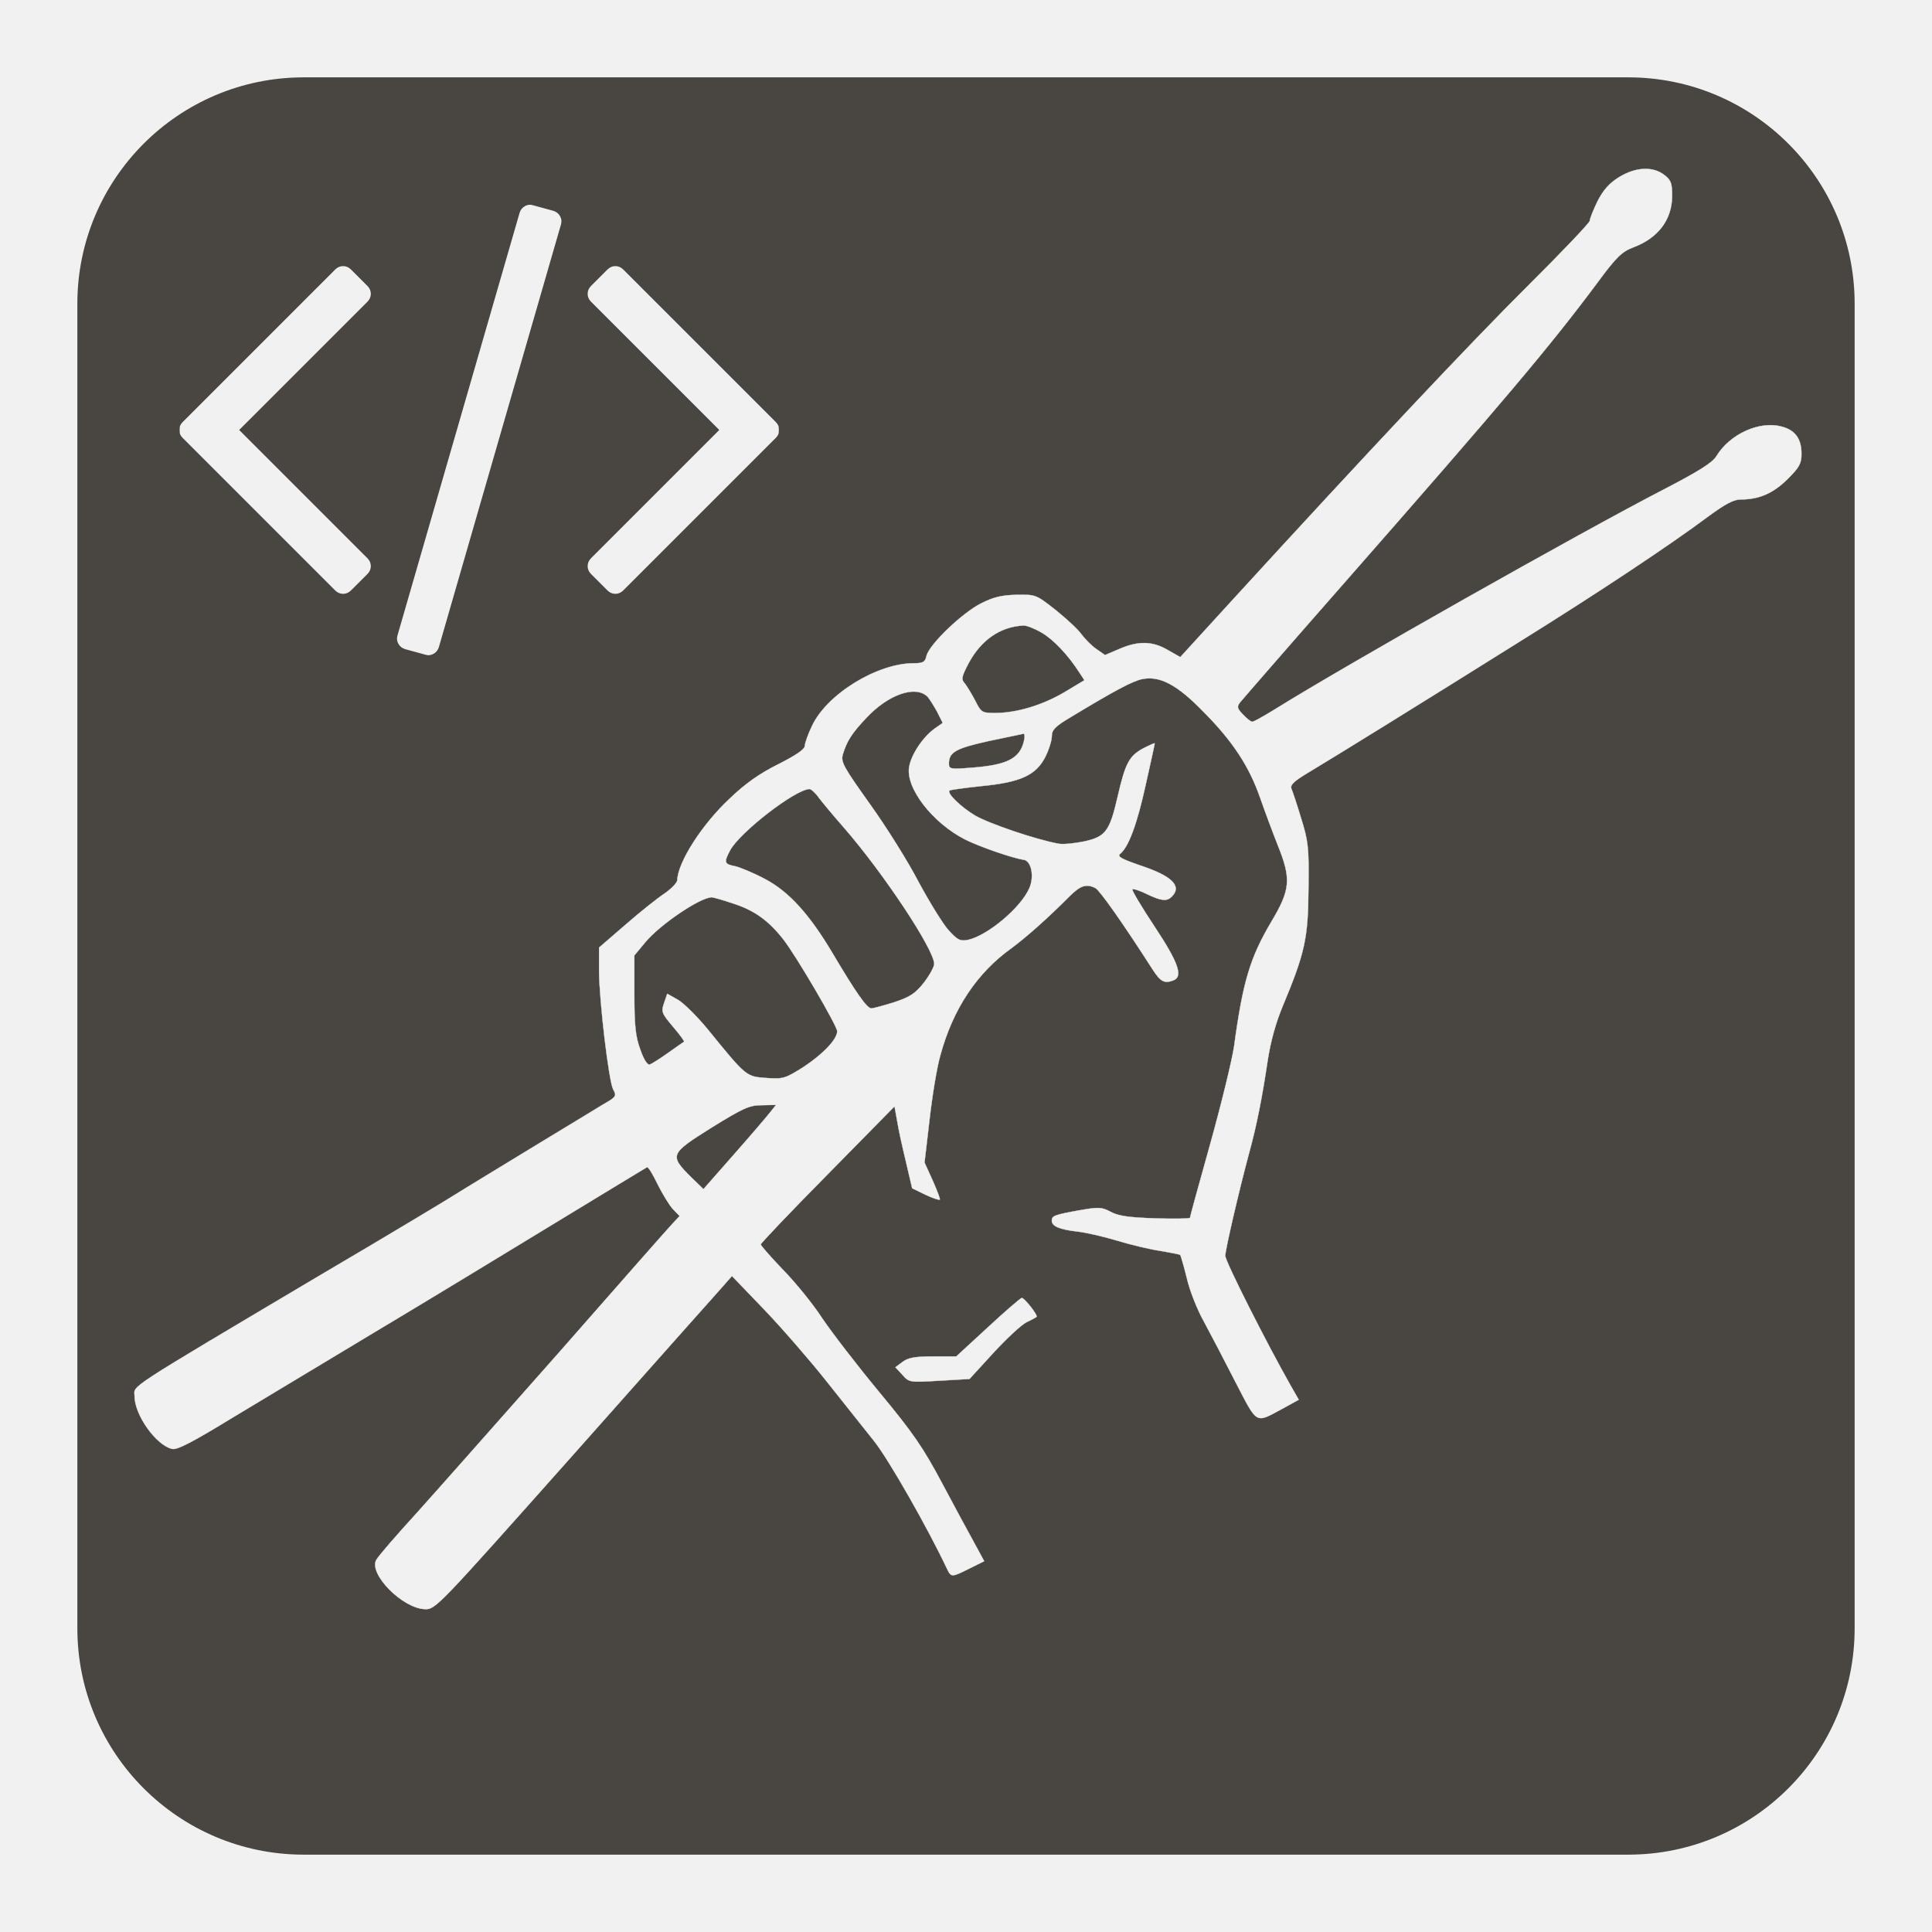
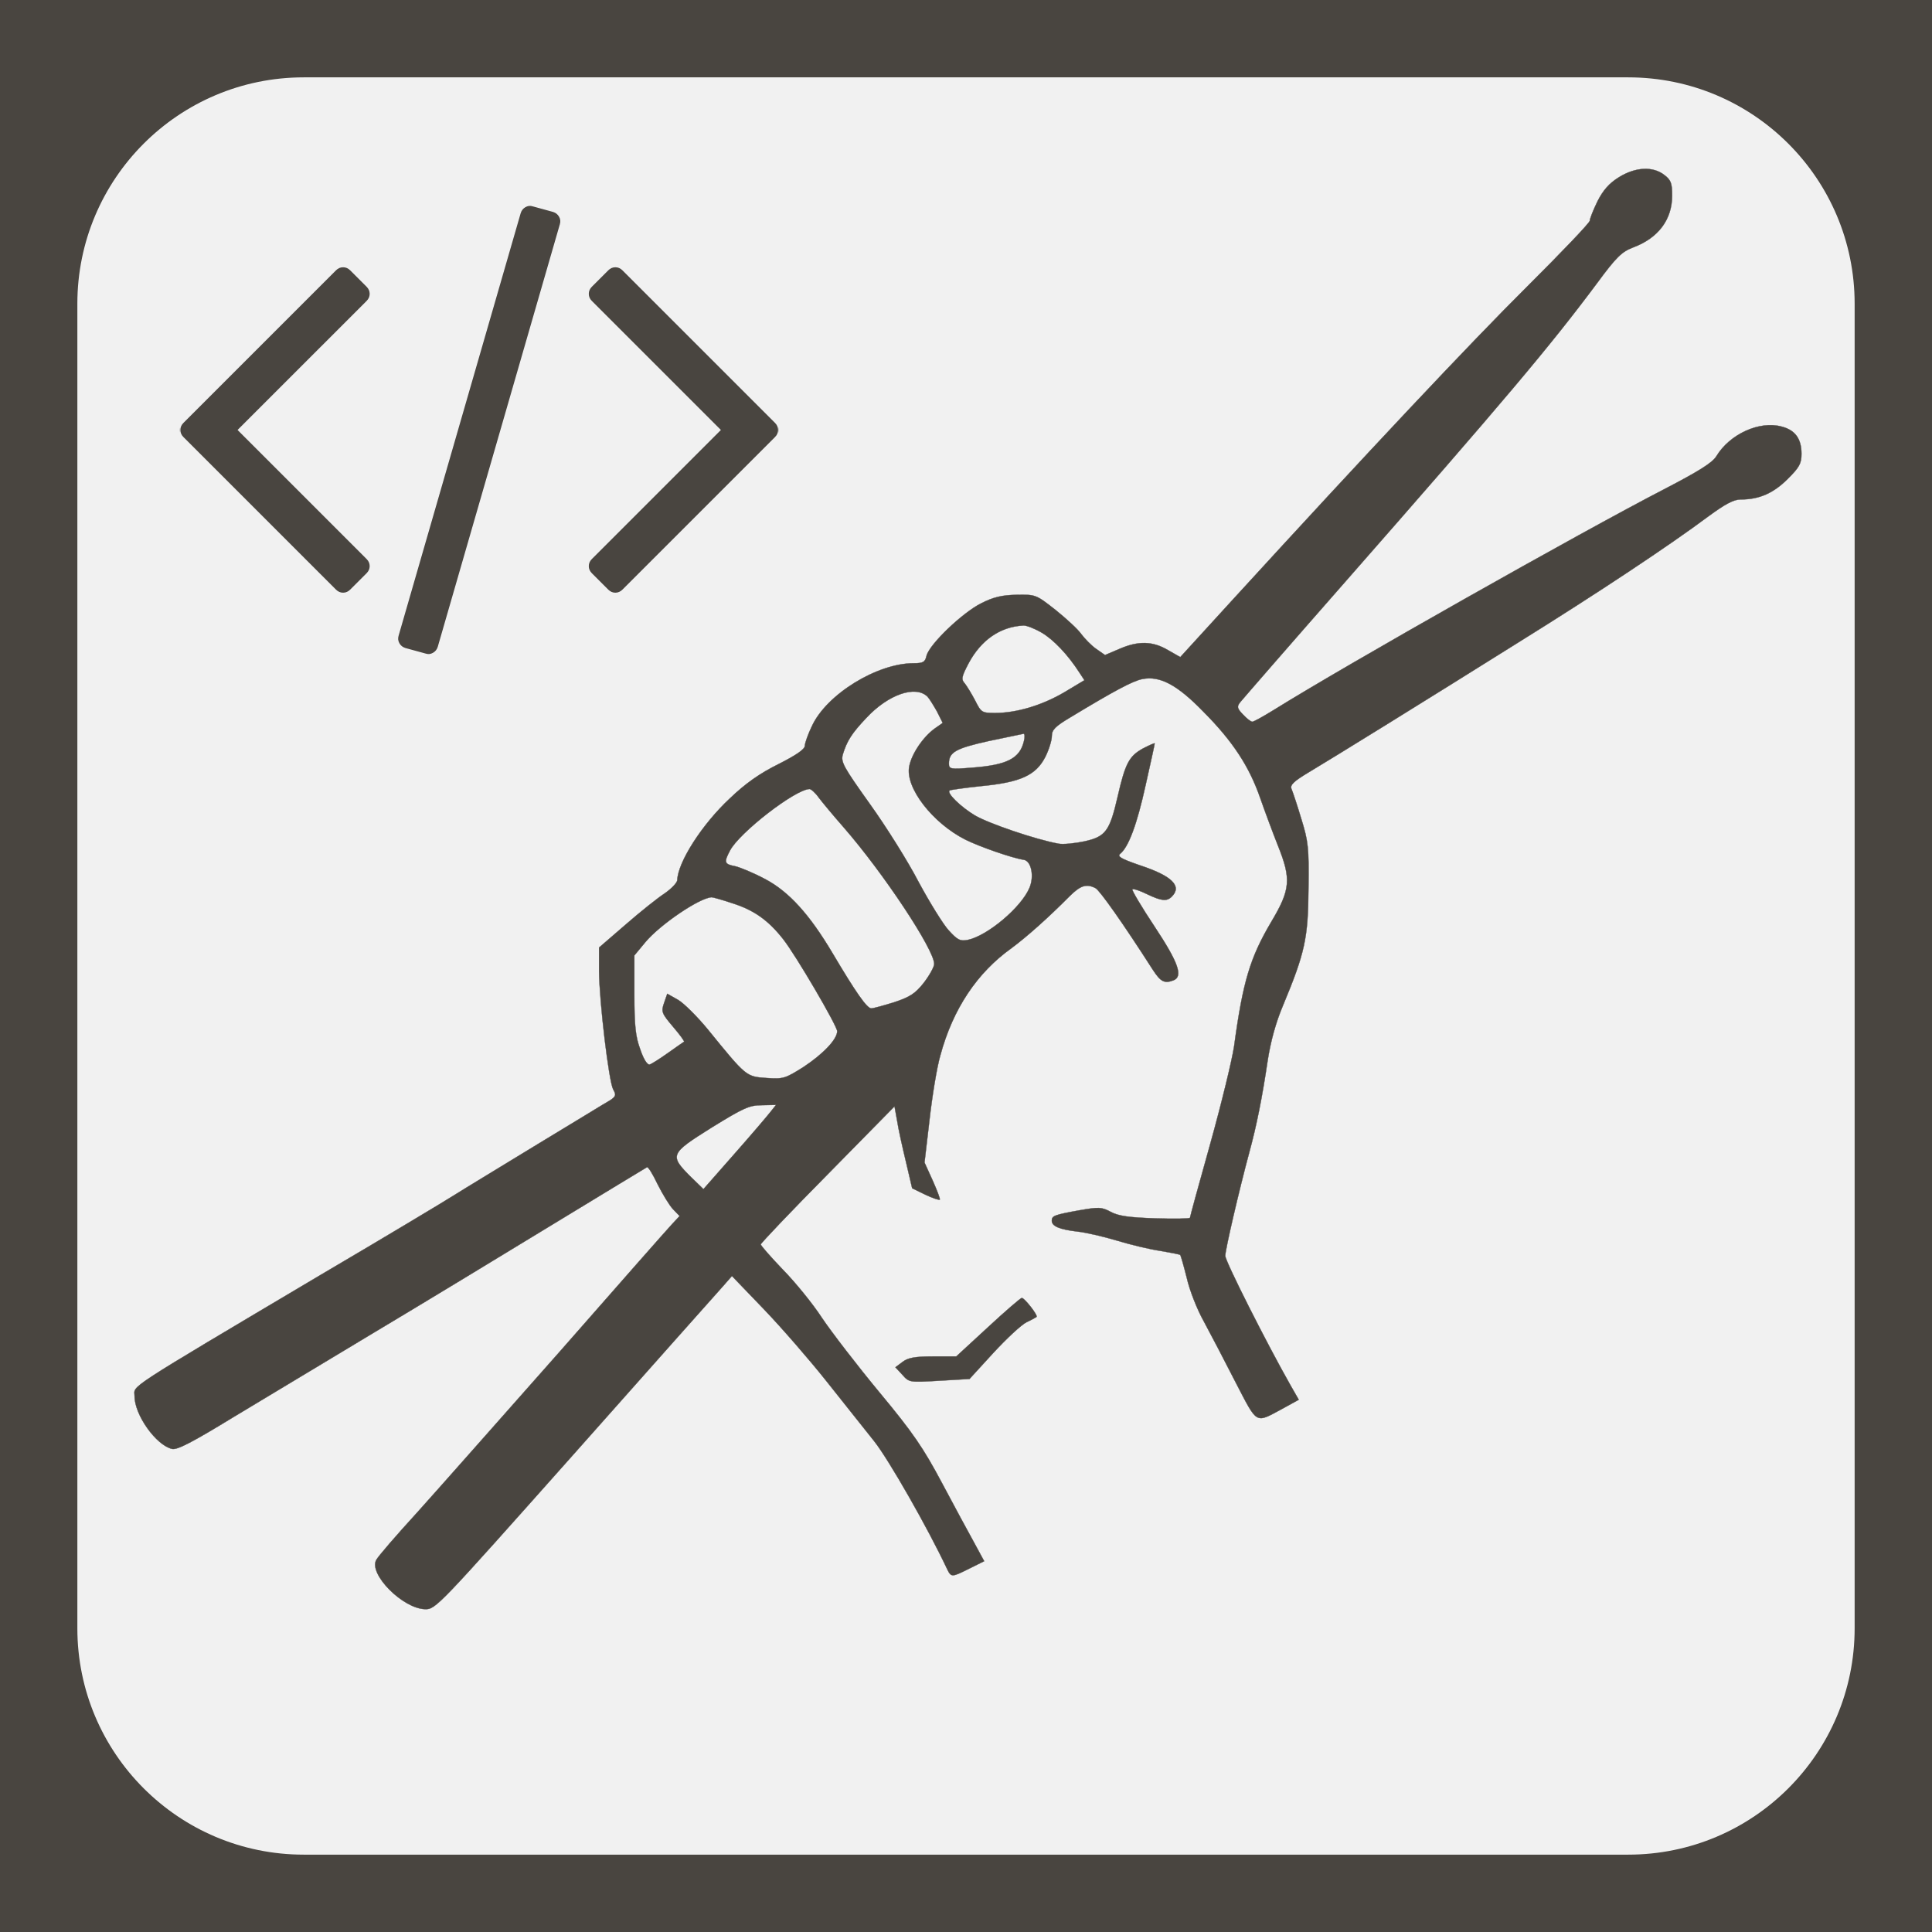
<svg xmlns="http://www.w3.org/2000/svg" xmlns:xlink="http://www.w3.org/1999/xlink" width="1024" height="1024">
  <defs>
    <symbol viewBox="0 0 522.468 522.469" id="svg_8" stroke="null">
      <g id="svg_7" stroke="null">
        <g id="svg_11" stroke="null">
-           <path d="m325.762,70.513l-17.706,-4.854c-2.279,-0.76 -4.524,-0.521 -6.707,0.715c-2.19,1.237 -3.669,3.094 -4.429,5.568l-106.494,368.588c-0.76,2.475 -0.522,4.809 0.715,6.995c1.237,2.19 3.09,3.665 5.568,4.425l17.701,4.856c2.284,0.766 4.521,0.526 6.71,-0.712c2.19,-1.243 3.666,-3.094 4.425,-5.564l106.497,-368.594c0.759,-2.474 0.523,-4.808 -0.716,-6.999c-1.238,-2.19 -3.089,-3.665 -5.564,-4.424l0,0l0,0l0,-0l0,-0l0,-0l0,-0l0,-0l0,-0l0,0l0,-0l0,-0l0,-0l0,-0l0,-0l0,-0l0,-0l0,-0l0,-0l0,-0l0,-0l0,0z" id="svg_12" stroke="null" />
+           <path d="m325.762,70.513l-17.706,-4.854c-2.279,-0.76 -4.524,-0.521 -6.707,0.715c-2.19,1.237 -3.669,3.094 -4.429,5.568l-106.494,368.588c-0.76,2.475 -0.522,4.809 0.715,6.995c1.237,2.19 3.09,3.665 5.568,4.425l17.701,4.856c2.284,0.766 4.521,0.526 6.71,-0.712c2.19,-1.243 3.666,-3.094 4.425,-5.564l106.497,-368.594c0.759,-2.474 0.523,-4.808 -0.716,-6.999c-1.238,-2.19 -3.089,-3.665 -5.564,-4.424l0,0l0,0l0,-0l0,-0l0,-0l0,-0l0,-0l0,-0l0,0l0,-0l0,-0l0,-0l0,-0l0,-0l0,-0l0,-0l0,-0l0,-0l0,-0l0,-0z" id="svg_12" stroke="null" />
          <path d="m166.167,142.465c0,-2.474 -0.953,-4.665 -2.856,-6.567l-14.277,-14.276c-1.903,-1.903 -4.093,-2.857 -6.567,-2.857s-4.665,0.955 -6.567,2.857l-133.044,133.044c-1.906,1.903 -2.856,4.093 -2.856,6.567c0,2.474 0.953,4.664 2.856,6.566l133.043,133.044c1.902,1.906 4.089,2.854 6.567,2.854s4.665,-0.951 6.567,-2.854l14.277,-14.268c1.903,-1.902 2.856,-4.093 2.856,-6.57c0,-2.471 -0.953,-4.661 -2.856,-6.563l-112.203,-112.209l112.204,-112.201c1.906,-1.902 2.856,-4.093 2.856,-6.567l0,-0l-0,0z" id="svg_13" stroke="null" />
          <path d="m519.614,254.663l-133.047,-133.044c-1.902,-1.902 -4.093,-2.857 -6.563,-2.857c-2.478,0 -4.661,0.955 -6.57,2.857l-14.271,14.275c-1.902,1.903 -2.851,4.09 -2.851,6.567s0.948,4.665 2.851,6.567l112.206,112.204l-112.206,112.21c-1.902,1.902 -2.851,4.093 -2.851,6.563c0,2.478 0.948,4.668 2.851,6.57l14.271,14.268c1.909,1.906 4.093,2.854 6.57,2.854c2.471,0 4.661,-0.951 6.563,-2.854l133.047,-133.043c1.903,-1.902 2.854,-4.096 2.854,-6.57c0,-2.475 -0.951,-4.665 -2.854,-6.567l0,0l0,-0z" id="svg_14" stroke="null" />
        </g>
      </g>
      <g id="svg_15" stroke="null" />
      <g id="svg_16" stroke="null" />
      <g id="svg_17" stroke="null" />
      <g id="svg_18" stroke="null" />
      <g id="svg_19" stroke="null" />
      <g id="svg_20" stroke="null" />
      <g id="svg_21" stroke="null" />
      <g id="svg_22" stroke="null" />
      <g id="svg_23" stroke="null" />
      <g id="svg_24" stroke="null" />
      <g id="svg_25" stroke="null" />
      <g id="svg_26" stroke="null" />
      <g id="svg_27" stroke="null" />
      <g id="svg_28" stroke="null" />
      <g id="svg_29" stroke="null" />
    </symbol>
    <symbol id="svg_3" preserveAspectRatio="xMidYMid meet" viewBox="0 0 617 617" stroke="null">
      <g transform="translate(0,617) scale(0.1,-0.1) " id="svg_5" stroke="null">
        <path d="m5248,5561c-32,-20 -53,-44 -72,-82c-14,-29 -26,-59 -26,-66c0,-7 -96,-108 -213,-225c-195,-195 -536,-559 -1001,-1070l-179,-197l-42,24c-52,31 -101,32 -165,4l-49,-21l-30,21c-17,12 -39,35 -51,51c-11,16 -50,52 -87,82c-67,53 -68,53 -133,52c-50,-1 -79,-8 -120,-29c-64,-32 -176,-140 -186,-179c-5,-22 -11,-26 -44,-26c-124,0 -296,-106 -346,-215c-13,-27 -24,-58 -24,-67c0,-12 -29,-32 -90,-63c-64,-32 -112,-66 -165,-117c-95,-89 -177,-218 -179,-280c-1,-9 -20,-29 -43,-45c-23,-15 -83,-63 -132,-106l-91,-79l0,-81c1,-105 33,-375 48,-404c11,-19 9,-24 -10,-37c-13,-7 -124,-76 -248,-151c-124,-76 -252,-154 -285,-175c-33,-21 -235,-143 -450,-270c-682,-407 -635,-377 -635,-416c0,-64 73,-167 127,-180c17,-5 70,23 210,109c104,63 319,193 478,289c160,96 432,262 605,368c173,106 318,194 323,197c4,2 20,-24 36,-58c17,-34 40,-72 52,-85l23,-24l-26,-28c-14,-15 -186,-211 -383,-437c-198,-225 -416,-473 -485,-550c-70,-77 -132,-149 -138,-161c-26,-48 90,-166 166,-168c36,-1 43,7 505,529c258,292 484,548 504,570l35,40l110,-115c60,-63 155,-173 211,-244c56,-71 129,-163 163,-206c49,-62 182,-296 248,-437c14,-29 16,-28 76,2l50,25l-34,63c-19,34 -68,126 -110,205c-63,119 -98,171 -213,310c-75,91 -163,206 -195,254c-31,48 -91,122 -133,165c-41,43 -75,82 -75,86c0,4 102,112 228,240l227,232l9,-50c4,-27 18,-90 30,-140l21,-90l45,-22c25,-12 47,-19 49,-17c2,2 -9,31 -24,65l-28,62l17,146c9,80 25,180 37,221c43,159 125,282 242,366c51,38 124,103 197,177c38,38 58,44 89,28c15,-9 92,-118 194,-278c27,-42 40,-49 71,-37c33,13 17,60 -64,183c-45,68 -79,126 -76,128c3,3 25,-4 49,-16c50,-24 68,-26 85,-9c36,36 1,71 -108,107c-63,22 -78,30 -68,39c29,23 58,102 87,235c17,76 31,140 31,143c0,2 -18,-6 -41,-18c-46,-26 -59,-50 -85,-164c-27,-118 -41,-137 -113,-153c-33,-7 -73,-11 -88,-8c-77,14 -238,69 -285,97c-48,29 -96,76 -86,85c2,2 51,9 108,15c134,13 186,37 218,100c12,24 22,56 22,71c0,21 11,33 63,64c148,90 213,125 245,131c60,12 119,-20 207,-111c102,-103 157,-189 194,-296c16,-46 43,-119 60,-162c46,-115 43,-151 -23,-262c-71,-121 -96,-202 -126,-425c-7,-47 -43,-196 -81,-333c-38,-136 -69,-250 -69,-253c0,-3 -53,-4 -117,-2c-90,3 -126,8 -152,22c-32,17 -41,17 -105,6c-88,-16 -96,-19 -96,-36c0,-19 27,-30 87,-37c28,-3 89,-17 135,-31c46,-14 112,-30 147,-35c35,-6 66,-12 68,-14c2,-3 12,-38 22,-78c9,-41 35,-108 58,-149c22,-41 71,-135 108,-208c76,-147 66,-141 159,-91l56,31l-29,51c-79,140 -221,422 -221,441c0,21 47,224 81,351c26,95 45,193 63,315c10,66 28,132 52,189c75,181 86,231 87,401c2,142 -1,162 -25,240c-14,47 -29,92 -33,101c-5,13 9,26 57,55c85,51 397,245 713,444c272,170 516,333 648,432c57,42 86,58 110,58c63,0 111,21 160,70c40,40 47,53 47,86c0,51 -21,81 -67,93c-75,21 -177,-25 -223,-102c-14,-22 -60,-51 -177,-112c-285,-148 -1076,-597 -1330,-756c-34,-21 -66,-39 -71,-39c-5,0 -19,11 -32,25c-20,21 -21,27 -9,42c8,10 167,194 354,408c543,622 700,809 860,1025c66,90 84,107 123,122c85,32 132,95 132,177c0,42 -4,53 -26,70c-39,31 -99,28 -156,-8zm-1963,-1556c41,-24 90,-76 129,-137l17,-26l-68,-41c-76,-45 -163,-71 -235,-71c-46,0 -48,1 -69,43c-12,23 -28,49 -35,58c-13,14 -11,23 13,69c42,79 107,125 186,129c10,1 38,-10 62,-24zm-388,-219c6,-6 20,-29 32,-50l20,-40l-27,-19c-40,-29 -79,-87 -87,-130c-14,-72 79,-193 191,-250c48,-24 159,-63 199,-69c25,-4 36,-56 19,-96c-28,-67 -143,-164 -210,-178c-26,-5 -35,0 -65,33c-19,21 -65,96 -102,165c-36,70 -111,190 -166,267c-90,127 -99,143 -92,169c14,46 30,72 80,125c74,80 167,113 208,73zm328,-153c-14,-59 -58,-81 -176,-90c-74,-6 -79,-5 -79,14c0,39 23,52 135,77c61,13 114,24 119,25c4,0 5,-11 1,-26zm-698,-192c12,-16 50,-62 85,-102c136,-157 308,-418 308,-467c0,-10 -16,-39 -35,-64c-29,-37 -47,-49 -101,-67c-35,-11 -71,-21 -78,-21c-15,0 -53,55 -132,189c-78,132 -148,210 -229,253c-39,21 -85,40 -102,44c-37,7 -39,13 -18,53c31,61 222,210 271,211c5,0 20,-13 31,-29zm-292,-362c72,-23 121,-58 171,-122c44,-56 184,-297 184,-315c0,-28 -48,-78 -114,-122c-63,-40 -69,-42 -127,-38c-69,5 -68,4 -199,166c-36,44 -81,89 -101,101l-37,21l-11,-32c-10,-29 -8,-35 30,-80c23,-27 40,-50 38,-52c-2,-1 -27,-19 -54,-38c-28,-20 -56,-38 -63,-40c-8,-2 -21,19 -32,52c-16,43 -20,81 -20,188l0,133l38,46c49,59 183,151 225,153c4,0 37,-9 72,-21zm128,-713c-10,-13 -65,-78 -123,-144l-105,-120l-42,41c-75,75 -72,80 69,169c108,67 129,77 171,77l49,1l-19,-24z" id="svg_6" stroke="null" />
        <path d="m3103,1630l-108,-100l-80,0c-62,0 -85,-5 -103,-19l-24,-18l24,-26c23,-26 24,-26 125,-20l103,6l81,89c45,49 95,96 113,105c17,8 33,17 34,18c6,5 -41,65 -50,65c-4,0 -56,-45 -115,-100z" id="svg_10" stroke="null" />
      </g>
    </symbol>
  </defs>
  <g display="inline">
-     <rect fill="#f1f1f1" height="1024" width="1024" y="0" x="0" stroke="#f1f1f1" id="svg_54" />
+     <rect fill="#494540" height="1024" width="1024" y="0" x="0" stroke="#494540" id="svg_54" />
  </g>
  <g display="inline" stroke="null">
-     <rect id="svg_2" height="942" width="942" y="41" x="41" stroke-width="0" fill="#494540" ry="120" rx="120" stroke="#494540" />
+     <rect id="svg_2" height="942" width="942" y="41" x="41" stroke-width="0" fill="#f1f1f1" ry="120" rx="120" stroke="#f1f1f1" />
  </g>
  <g display="inline" stroke="null">
-     <use x="18.998" y="-3.635" xlink:href="#svg_3" id="svg_4" fill="#f1f1f1" transform="matrix(0.9388713,0,0,0.9340687,22.32289,3.032841) " stroke="#f1f1f1" />
+     <use x="18.998" y="-3.635" xlink:href="#svg_3" id="svg_4" fill="#494540" transform="matrix(0.9388713,0,0,0.9340687,22.32289,3.032841) " stroke="#494540" />
  </g>
  <g display="inline" stroke="null">
-     <use x="932.009" y="255.598" transform="matrix(0.3099708,0,0,0.3099708,-193.6008,-10.03548) " xlink:href="#svg_8" id="svg_9" fill="#f1f1f1" stroke="#f1f1f1" />
+     <use x="932.009" y="255.598" transform="matrix(0.3099708,0,0,0.3099708,-193.6008,-10.03548) " xlink:href="#svg_8" id="svg_9" fill="#494540" stroke="#f1f1f1" />
  </g>
</svg>
